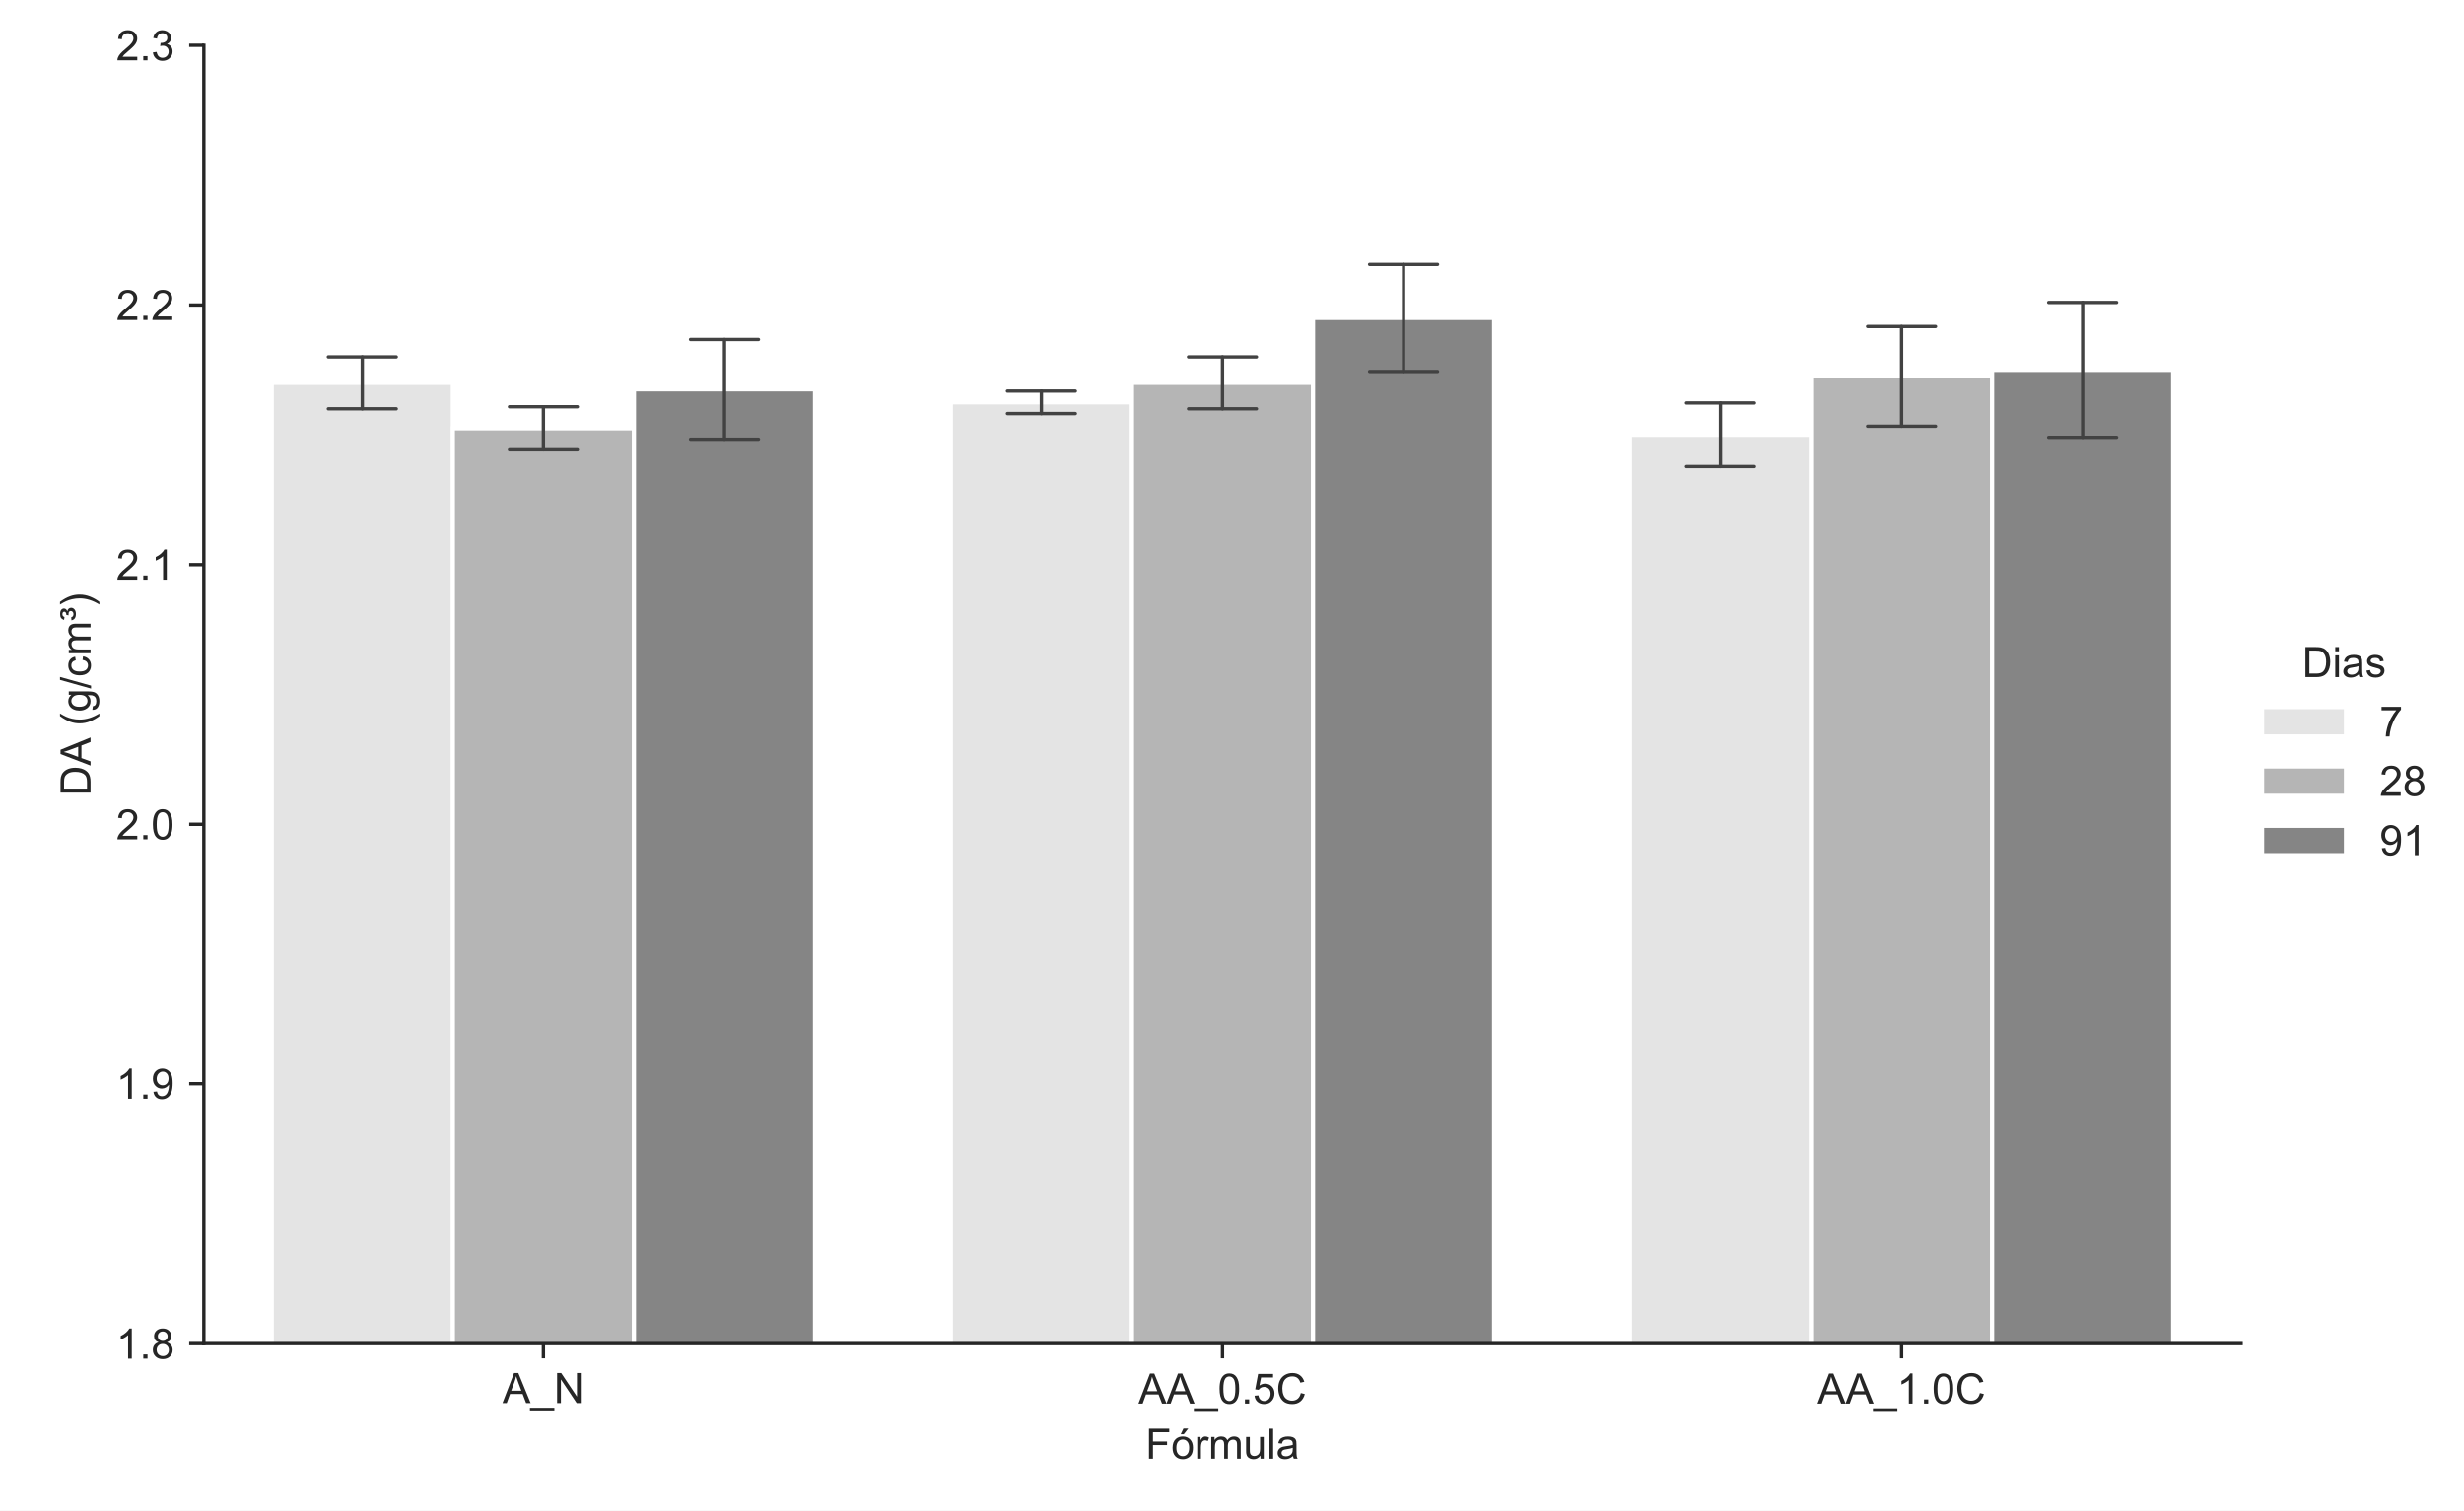
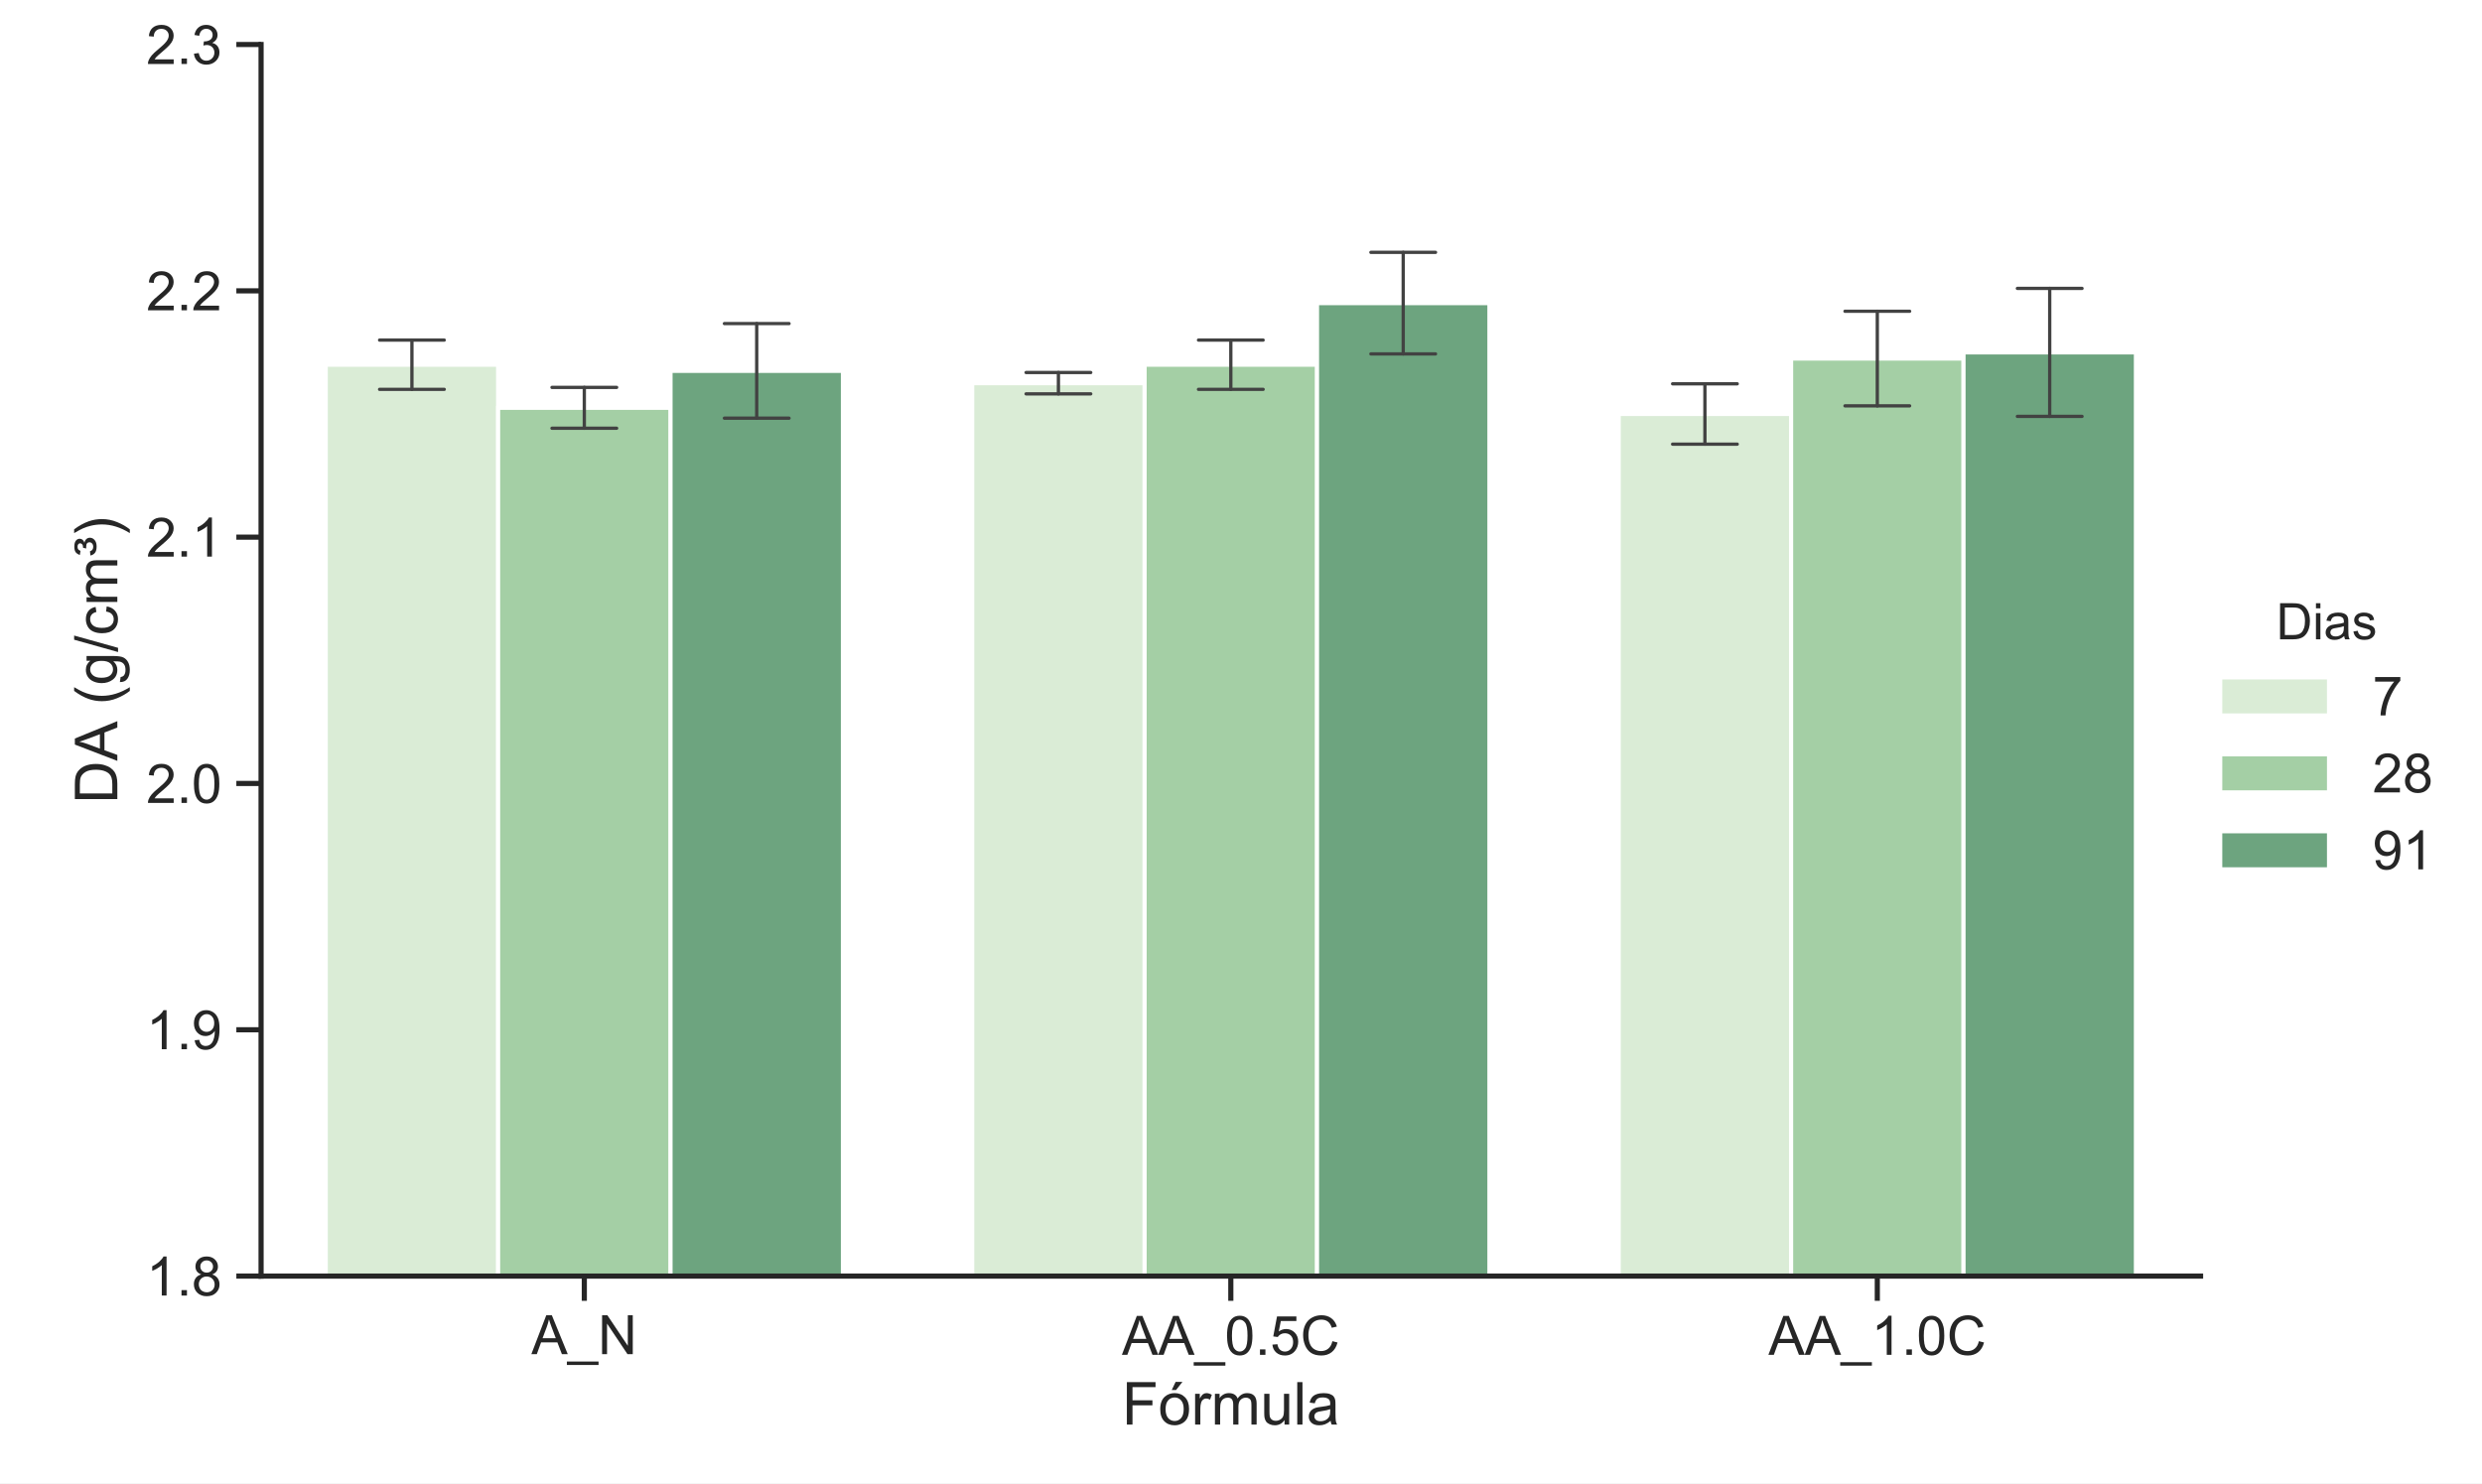
- <svg xmlns="http://www.w3.org/2000/svg" xmlns:xlink="http://www.w3.org/1999/xlink" height="360pt" version="1.1" viewBox="0 0 587.25 360" width="587.25pt">
+ <svg xmlns="http://www.w3.org/2000/svg" xmlns:xlink="http://www.w3.org/1999/xlink" height="360pt" version="1.1" viewBox="0 0 602.27 360" width="602.27pt">
  <defs>
    <style type="text/css">
*{stroke-linecap:butt;stroke-linejoin:round;}
  </style>
  </defs>
  <g id="figure_1">
    <g id="patch_1">
-       <path d="M 0 360  L 587.25 360  L 587.25 0  L 0 0  z " style="fill:#ffffff;" />
+       <path d="M 0 360  L 602.27 360  L 602.27 0  L 0 0  z " style="fill:#ffffff;" />
    </g>
    <g id="axes_1">
      <g id="patch_2">
-         <path d="M 48.584 320.2  L 534.128 320.2  L 534.128 10.8  L 48.584 10.8  z " style="fill:#ffffff;" />
+         <path d="M 63.35 309.7  L 533.977 309.7  L 533.977 10.8  L 63.35 10.8  z " style="fill:#ffffff;" />
      </g>
      <g id="matplotlib.axis_1">
        <g id="xtick_1">
          <g id="line2d_1">
            <defs>
-               <path d="M 0 0  L 0 3.5  " id="mae692a1d56" style="stroke:#262626;stroke-width:0.8;" />
-             </defs>
-             <g>
-               <use style="fill:#262626;stroke:#262626;stroke-width:0.8;" x="129.508" xlink:href="#mae692a1d56" y="320.2" />
+               <path d="M 0 0  L 0 6  " id="m34d96e800b" style="stroke:#262626;stroke-width:1.25;" />
+             </defs>
+             <g>
+               <use style="fill:#262626;stroke:#262626;stroke-width:1.25;" x="141.788" xlink:href="#m34d96e800b" y="309.7" />
            </g>
          </g>
          <g id="text_1">
            <defs>
              <path d="M -0.141 0  L 27.344 71.578  L 37.547 71.578  L 66.844 0  L 56.062 0  L 47.703 21.688  L 17.781 21.688  L 9.906 0  z M 20.516 29.391  L 44.781 29.391  L 37.312 49.219  Q 33.891 58.25 32.234 64.062  Q 30.859 57.172 28.375 50.391  z " id="ArialMT-65" />
              <path d="M -1.516 -19.875  L -1.516 -13.531  L 56.734 -13.531  L 56.734 -19.875  z " id="ArialMT-95" />
              <path d="M 7.625 0  L 7.625 71.578  L 17.328 71.578  L 54.938 15.375  L 54.938 71.578  L 64.016 71.578  L 64.016 0  L 54.297 0  L 16.703 56.25  L 16.703 0  z " id="ArialMT-78" />
            </defs>
-             <g style="fill:#262626;" transform="translate(119.7814 334.3578)scale(0.1 -0.1)">
+             <g style="fill:#262626;" transform="translate(128.9487 328.6483)scale(0.132 -0.132)">
              <use xlink:href="#ArialMT-65" />
              <use x="66.699" xlink:href="#ArialMT-95" />
              <use x="122.314" xlink:href="#ArialMT-78" />
            </g>
          </g>
        </g>
        <g id="xtick_2">
          <g id="line2d_2">
            <g>
-               <use style="fill:#262626;stroke:#262626;stroke-width:0.8;" x="291.356" xlink:href="#mae692a1d56" y="320.2" />
+               <use style="fill:#262626;stroke:#262626;stroke-width:1.25;" x="298.664" xlink:href="#m34d96e800b" y="309.7" />
            </g>
          </g>
          <g id="text_2">
            <defs>
              <path d="M 4.156 35.297  Q 4.156 48 6.766 55.734  Q 9.375 63.484 14.516 67.672  Q 19.672 71.875 27.484 71.875  Q 33.25 71.875 37.594 69.547  Q 41.938 67.234 44.766 62.859  Q 47.609 58.5 49.219 52.219  Q 50.828 45.953 50.828 35.297  Q 50.828 22.703 48.234 14.969  Q 45.656 7.234 40.5 3  Q 35.359 -1.219 27.484 -1.219  Q 17.141 -1.219 11.234 6.203  Q 4.156 15.141 4.156 35.297  z M 13.188 35.297  Q 13.188 17.672 17.312 11.828  Q 21.438 6 27.484 6  Q 33.547 6 37.672 11.859  Q 41.797 17.719 41.797 35.297  Q 41.797 52.984 37.672 58.781  Q 33.547 64.594 27.391 64.594  Q 21.344 64.594 17.719 59.469  Q 13.188 52.938 13.188 35.297  z " id="ArialMT-48" />
              <path d="M 9.078 0  L 9.078 10.016  L 19.094 10.016  L 19.094 0  z " id="ArialMT-46" />
              <path d="M 4.156 18.75  L 13.375 19.531  Q 14.406 12.797 18.141 9.391  Q 21.875 6 27.156 6  Q 33.5 6 37.891 10.781  Q 42.281 15.578 42.281 23.484  Q 42.281 31 38.062 35.344  Q 33.844 39.703 27 39.703  Q 22.75 39.703 19.328 37.766  Q 15.922 35.844 13.969 32.766  L 5.719 33.844  L 12.641 70.609  L 48.25 70.609  L 48.25 62.203  L 19.672 62.203  L 15.828 42.969  Q 22.266 47.469 29.344 47.469  Q 38.719 47.469 45.156 40.969  Q 51.609 34.469 51.609 24.266  Q 51.609 14.547 45.953 7.469  Q 39.062 -1.219 27.156 -1.219  Q 17.391 -1.219 11.203 4.25  Q 5.031 9.719 4.156 18.75  z " id="ArialMT-53" />
              <path d="M 58.797 25.094  L 68.266 22.703  Q 65.281 11.031 57.547 4.906  Q 49.812 -1.219 38.625 -1.219  Q 27.047 -1.219 19.797 3.484  Q 12.547 8.203 8.766 17.141  Q 4.984 26.078 4.984 36.328  Q 4.984 47.516 9.25 55.828  Q 13.531 64.156 21.406 68.469  Q 29.297 72.797 38.766 72.797  Q 49.516 72.797 56.828 67.328  Q 64.156 61.859 67.047 51.953  L 57.719 49.75  Q 55.219 57.562 50.484 61.125  Q 45.75 64.703 38.578 64.703  Q 30.328 64.703 24.781 60.734  Q 19.234 56.781 16.984 50.109  Q 14.75 43.453 14.75 36.375  Q 14.75 27.25 17.406 20.438  Q 20.062 13.625 25.672 10.25  Q 31.297 6.891 37.844 6.891  Q 45.797 6.891 51.312 11.469  Q 56.844 16.062 58.797 25.094  z " id="ArialMT-67" />
            </defs>
-             <g style="fill:#262626;" transform="translate(271.3441 334.4797)scale(0.1 -0.1)">
+             <g style="fill:#262626;" transform="translate(272.2481 328.8092)scale(0.132 -0.132)">
              <use xlink:href="#ArialMT-65" />
              <use x="66.699" xlink:href="#ArialMT-65" />
              <use x="133.398" xlink:href="#ArialMT-95" />
              <use x="189.014" xlink:href="#ArialMT-48" />
              <use x="244.629" xlink:href="#ArialMT-46" />
              <use x="272.412" xlink:href="#ArialMT-53" />
              <use x="328.027" xlink:href="#ArialMT-67" />
            </g>
          </g>
        </g>
        <g id="xtick_3">
          <g id="line2d_3">
            <g>
-               <use style="fill:#262626;stroke:#262626;stroke-width:0.8;" x="453.204" xlink:href="#mae692a1d56" y="320.2" />
+               <use style="fill:#262626;stroke:#262626;stroke-width:1.25;" x="455.539" xlink:href="#m34d96e800b" y="309.7" />
            </g>
          </g>
          <g id="text_3">
            <defs>
              <path d="M 37.25 0  L 28.469 0  L 28.469 56  Q 25.297 52.984 20.141 49.953  Q 14.984 46.922 10.891 45.406  L 10.891 53.906  Q 18.266 57.375 23.781 62.297  Q 29.297 67.234 31.594 71.875  L 37.25 71.875  z " id="ArialMT-49" />
            </defs>
-             <g style="fill:#262626;" transform="translate(433.1919 334.4797)scale(0.1 -0.1)">
+             <g style="fill:#262626;" transform="translate(429.1239 328.8092)scale(0.132 -0.132)">
              <use xlink:href="#ArialMT-65" />
              <use x="66.699" xlink:href="#ArialMT-65" />
              <use x="133.398" xlink:href="#ArialMT-95" />
              <use x="189.014" xlink:href="#ArialMT-49" />
              <use x="244.629" xlink:href="#ArialMT-46" />
              <use x="272.412" xlink:href="#ArialMT-48" />
              <use x="328.027" xlink:href="#ArialMT-67" />
            </g>
          </g>
        </g>
        <g id="text_4">
          <defs>
            <path d="M 8.203 0  L 8.203 71.578  L 56.5 71.578  L 56.5 63.141  L 17.672 63.141  L 17.672 40.969  L 51.266 40.969  L 51.266 32.516  L 17.672 32.516  L 17.672 0  z " id="ArialMT-70" />
            <path d="M 3.328 25.922  Q 3.328 40.328 11.328 47.266  Q 18.016 53.031 27.641 53.031  Q 38.328 53.031 45.109 46.016  Q 51.906 39.016 51.906 26.656  Q 51.906 16.656 48.906 10.906  Q 45.906 5.172 40.156 2  Q 34.422 -1.172 27.641 -1.172  Q 16.75 -1.172 10.031 5.812  Q 3.328 12.797 3.328 25.922  z M 12.359 25.922  Q 12.359 15.969 16.703 11.016  Q 21.047 6.062 27.641 6.062  Q 34.188 6.062 38.531 11.031  Q 42.875 16.016 42.875 26.219  Q 42.875 35.844 38.5 40.797  Q 34.125 45.75 27.641 45.75  Q 21.047 45.75 16.703 40.812  Q 12.359 35.891 12.359 25.922  z M 22.75 58.297  L 29.25 71.969  L 40.766 71.969  L 30.031 58.297  z " id="ArialMT-243" />
            <path d="M 6.5 0  L 6.5 51.859  L 14.406 51.859  L 14.406 44  Q 17.438 49.516 20 51.266  Q 22.562 53.031 25.641 53.031  Q 30.078 53.031 34.672 50.203  L 31.641 42.047  Q 28.422 43.953 25.203 43.953  Q 22.312 43.953 20.016 42.219  Q 17.719 40.484 16.75 37.406  Q 15.281 32.719 15.281 27.156  L 15.281 0  z " id="ArialMT-114" />
            <path d="M 6.594 0  L 6.594 51.859  L 14.453 51.859  L 14.453 44.578  Q 16.891 48.391 20.938 50.703  Q 25 53.031 30.172 53.031  Q 35.938 53.031 39.625 50.641  Q 43.312 48.25 44.828 43.953  Q 50.984 53.031 60.844 53.031  Q 68.562 53.031 72.703 48.75  Q 76.859 44.484 76.859 35.594  L 76.859 0  L 68.109 0  L 68.109 32.672  Q 68.109 37.938 67.25 40.25  Q 66.406 42.578 64.156 43.984  Q 61.922 45.406 58.891 45.406  Q 53.422 45.406 49.797 41.766  Q 46.188 38.141 46.188 30.125  L 46.188 0  L 37.406 0  L 37.406 33.688  Q 37.406 39.547 35.25 42.469  Q 33.109 45.406 28.219 45.406  Q 24.516 45.406 21.359 43.453  Q 18.219 41.5 16.797 37.734  Q 15.375 33.984 15.375 26.906  L 15.375 0  z " id="ArialMT-109" />
            <path d="M 40.578 0  L 40.578 7.625  Q 34.516 -1.172 24.125 -1.172  Q 19.531 -1.172 15.547 0.578  Q 11.578 2.344 9.641 5  Q 7.719 7.672 6.938 11.531  Q 6.391 14.109 6.391 19.734  L 6.391 51.859  L 15.188 51.859  L 15.188 23.094  Q 15.188 16.219 15.719 13.812  Q 16.547 10.359 19.234 8.375  Q 21.922 6.391 25.875 6.391  Q 29.828 6.391 33.297 8.422  Q 36.766 10.453 38.203 13.938  Q 39.656 17.438 39.656 24.078  L 39.656 51.859  L 48.438 51.859  L 48.438 0  z " id="ArialMT-117" />
            <path d="M 6.391 0  L 6.391 71.578  L 15.188 71.578  L 15.188 0  z " id="ArialMT-108" />
            <path d="M 40.438 6.391  Q 35.547 2.25 31.031 0.531  Q 26.516 -1.172 21.344 -1.172  Q 12.797 -1.172 8.203 3  Q 3.609 7.172 3.609 13.672  Q 3.609 17.484 5.344 20.625  Q 7.078 23.781 9.891 25.688  Q 12.703 27.594 16.219 28.562  Q 18.797 29.25 24.031 29.891  Q 34.672 31.156 39.703 32.906  Q 39.75 34.719 39.75 35.203  Q 39.75 40.578 37.25 42.781  Q 33.891 45.75 27.25 45.75  Q 21.047 45.75 18.094 43.578  Q 15.141 41.406 13.719 35.891  L 5.125 37.062  Q 6.297 42.578 8.984 45.969  Q 11.672 49.359 16.75 51.188  Q 21.828 53.031 28.516 53.031  Q 35.156 53.031 39.297 51.469  Q 43.453 49.906 45.406 47.531  Q 47.359 45.172 48.141 41.547  Q 48.578 39.312 48.578 33.453  L 48.578 21.734  Q 48.578 9.469 49.141 6.219  Q 49.703 2.984 51.375 0  L 42.188 0  Q 40.828 2.734 40.438 6.391  z M 39.703 26.031  Q 34.906 24.078 25.344 22.703  Q 19.922 21.922 17.672 20.938  Q 15.438 19.969 14.203 18.094  Q 12.984 16.219 12.984 13.922  Q 12.984 10.406 15.641 8.062  Q 18.312 5.719 23.438 5.719  Q 28.516 5.719 32.469 7.938  Q 36.422 10.156 38.281 14.016  Q 39.703 17 39.703 22.797  z " id="ArialMT-97" />
          </defs>
-           <g style="fill:#262626;" transform="translate(273.0198 347.625)scale(0.1 -0.1)">
+           <g style="fill:#262626;" transform="translate(272.2598 345.7399)scale(0.144 -0.144)">
            <use xlink:href="#ArialMT-70" />
            <use x="61.084" xlink:href="#ArialMT-243" />
            <use x="116.699" xlink:href="#ArialMT-114" />
            <use x="150" xlink:href="#ArialMT-109" />
            <use x="233.301" xlink:href="#ArialMT-117" />
            <use x="288.916" xlink:href="#ArialMT-108" />
            <use x="311.133" xlink:href="#ArialMT-97" />
          </g>
        </g>
      </g>
      <g id="matplotlib.axis_2">
        <g id="ytick_1">
          <g id="line2d_4">
            <defs>
-               <path d="M 0 0  L -3.5 0  " id="m5876ada132" style="stroke:#262626;stroke-width:0.8;" />
-             </defs>
-             <g>
-               <use style="fill:#262626;stroke:#262626;stroke-width:0.8;" x="48.584" xlink:href="#m5876ada132" y="320.2" />
+               <path d="M 0 0  L -6 0  " id="m9fd747d310" style="stroke:#262626;stroke-width:1.25;" />
+             </defs>
+             <g>
+               <use style="fill:#262626;stroke:#262626;stroke-width:1.25;" x="63.35" xlink:href="#m9fd747d310" y="309.7" />
            </g>
          </g>
          <g id="text_5">
            <defs>
              <path d="M 17.672 38.812  Q 12.203 40.828 9.562 44.531  Q 6.938 48.25 6.938 53.422  Q 6.938 61.234 12.547 66.547  Q 18.172 71.875 27.484 71.875  Q 36.859 71.875 42.578 66.422  Q 48.297 60.984 48.297 53.172  Q 48.297 48.188 45.672 44.5  Q 43.062 40.828 37.75 38.812  Q 44.344 36.672 47.781 31.875  Q 51.219 27.094 51.219 20.453  Q 51.219 11.281 44.719 5.031  Q 38.234 -1.219 27.641 -1.219  Q 17.047 -1.219 10.547 5.047  Q 4.047 11.328 4.047 20.703  Q 4.047 27.688 7.594 32.391  Q 11.141 37.109 17.672 38.812  z M 15.922 53.719  Q 15.922 48.641 19.188 45.406  Q 22.469 42.188 27.688 42.188  Q 32.766 42.188 36.016 45.375  Q 39.266 48.578 39.266 53.219  Q 39.266 58.062 35.906 61.359  Q 32.562 64.656 27.594 64.656  Q 22.562 64.656 19.234 61.422  Q 15.922 58.203 15.922 53.719  z M 13.094 20.656  Q 13.094 16.891 14.875 13.375  Q 16.656 9.859 20.172 7.922  Q 23.688 6 27.734 6  Q 34.031 6 38.125 10.047  Q 42.234 14.109 42.234 20.359  Q 42.234 26.703 38.016 30.859  Q 33.797 35.016 27.438 35.016  Q 21.234 35.016 17.156 30.906  Q 13.094 26.812 13.094 20.656  z " id="ArialMT-56" />
            </defs>
-             <g style="fill:#262626;" transform="translate(27.68406 323.7789)scale(0.1 -0.1)">
+             <g style="fill:#262626;" transform="translate(35.50188 314.4242)scale(0.132 -0.132)">
              <use xlink:href="#ArialMT-49" />
              <use x="55.615" xlink:href="#ArialMT-46" />
              <use x="83.398" xlink:href="#ArialMT-56" />
            </g>
          </g>
        </g>
        <g id="ytick_2">
          <g id="line2d_5">
            <g>
-               <use style="fill:#262626;stroke:#262626;stroke-width:0.8;" x="48.584" xlink:href="#m5876ada132" y="258.32" />
+               <use style="fill:#262626;stroke:#262626;stroke-width:1.25;" x="63.35" xlink:href="#m9fd747d310" y="249.92" />
            </g>
          </g>
          <g id="text_6">
            <defs>
              <path d="M 5.469 16.547  L 13.922 17.328  Q 14.984 11.375 18.016 8.688  Q 21.047 6 25.781 6  Q 29.828 6 32.875 7.859  Q 35.938 9.719 37.891 12.812  Q 39.844 15.922 41.156 21.188  Q 42.484 26.469 42.484 31.938  Q 42.484 32.516 42.438 33.688  Q 39.797 29.5 35.234 26.875  Q 30.672 24.266 25.344 24.266  Q 16.453 24.266 10.297 30.703  Q 4.156 37.156 4.156 47.703  Q 4.156 58.594 10.578 65.234  Q 17 71.875 26.656 71.875  Q 33.641 71.875 39.422 68.109  Q 45.219 64.359 48.219 57.391  Q 51.219 50.438 51.219 37.25  Q 51.219 23.531 48.234 15.406  Q 45.266 7.281 39.375 3.031  Q 33.5 -1.219 25.594 -1.219  Q 17.188 -1.219 11.859 3.438  Q 6.547 8.109 5.469 16.547  z M 41.453 48.141  Q 41.453 55.719 37.422 60.156  Q 33.406 64.594 27.734 64.594  Q 21.875 64.594 17.531 59.812  Q 13.188 55.031 13.188 47.406  Q 13.188 40.578 17.312 36.297  Q 21.438 32.031 27.484 32.031  Q 33.594 32.031 37.516 36.297  Q 41.453 40.578 41.453 48.141  z " id="ArialMT-57" />
            </defs>
-             <g style="fill:#262626;" transform="translate(27.68406 261.8989)scale(0.1 -0.1)">
+             <g style="fill:#262626;" transform="translate(35.50188 254.6442)scale(0.132 -0.132)">
              <use xlink:href="#ArialMT-49" />
              <use x="55.615" xlink:href="#ArialMT-46" />
              <use x="83.398" xlink:href="#ArialMT-57" />
            </g>
          </g>
        </g>
        <g id="ytick_3">
          <g id="line2d_6">
            <g>
-               <use style="fill:#262626;stroke:#262626;stroke-width:0.8;" x="48.584" xlink:href="#m5876ada132" y="196.44" />
+               <use style="fill:#262626;stroke:#262626;stroke-width:1.25;" x="63.35" xlink:href="#m9fd747d310" y="190.14" />
            </g>
          </g>
          <g id="text_7">
            <defs>
              <path d="M 50.344 8.453  L 50.344 0  L 3.031 0  Q 2.938 3.172 4.047 6.109  Q 5.859 10.938 9.828 15.625  Q 13.812 20.312 21.344 26.469  Q 33.016 36.031 37.109 41.625  Q 41.219 47.219 41.219 52.203  Q 41.219 57.422 37.469 61  Q 33.734 64.594 27.734 64.594  Q 21.391 64.594 17.578 60.781  Q 13.766 56.984 13.719 50.25  L 4.688 51.172  Q 5.609 61.281 11.656 66.578  Q 17.719 71.875 27.938 71.875  Q 38.234 71.875 44.234 66.156  Q 50.25 60.453 50.25 52  Q 50.25 47.703 48.484 43.547  Q 46.734 39.406 42.656 34.812  Q 38.578 30.219 29.109 22.219  Q 21.188 15.578 18.938 13.203  Q 16.703 10.844 15.234 8.453  z " id="ArialMT-50" />
            </defs>
-             <g style="fill:#262626;" transform="translate(27.68406 200.0189)scale(0.1 -0.1)">
+             <g style="fill:#262626;" transform="translate(35.50188 194.8642)scale(0.132 -0.132)">
              <use xlink:href="#ArialMT-50" />
              <use x="55.615" xlink:href="#ArialMT-46" />
              <use x="83.398" xlink:href="#ArialMT-48" />
            </g>
          </g>
        </g>
        <g id="ytick_4">
          <g id="line2d_7">
            <g>
-               <use style="fill:#262626;stroke:#262626;stroke-width:0.8;" x="48.584" xlink:href="#m5876ada132" y="134.56" />
+               <use style="fill:#262626;stroke:#262626;stroke-width:1.25;" x="63.35" xlink:href="#m9fd747d310" y="130.36" />
            </g>
          </g>
          <g id="text_8">
-             <g style="fill:#262626;" transform="translate(27.68406 138.1389)scale(0.1 -0.1)">
+             <g style="fill:#262626;" transform="translate(35.50188 135.0842)scale(0.132 -0.132)">
              <use xlink:href="#ArialMT-50" />
              <use x="55.615" xlink:href="#ArialMT-46" />
              <use x="83.398" xlink:href="#ArialMT-49" />
            </g>
          </g>
        </g>
        <g id="ytick_5">
          <g id="line2d_8">
            <g>
-               <use style="fill:#262626;stroke:#262626;stroke-width:0.8;" x="48.584" xlink:href="#m5876ada132" y="72.68" />
+               <use style="fill:#262626;stroke:#262626;stroke-width:1.25;" x="63.35" xlink:href="#m9fd747d310" y="70.58" />
            </g>
          </g>
          <g id="text_9">
-             <g style="fill:#262626;" transform="translate(27.68406 76.25891)scale(0.1 -0.1)">
+             <g style="fill:#262626;" transform="translate(35.50188 75.30416)scale(0.132 -0.132)">
              <use xlink:href="#ArialMT-50" />
              <use x="55.615" xlink:href="#ArialMT-46" />
              <use x="83.398" xlink:href="#ArialMT-50" />
            </g>
          </g>
        </g>
        <g id="ytick_6">
          <g id="line2d_9">
            <g>
-               <use style="fill:#262626;stroke:#262626;stroke-width:0.8;" x="48.584" xlink:href="#m5876ada132" y="10.8" />
+               <use style="fill:#262626;stroke:#262626;stroke-width:1.25;" x="63.35" xlink:href="#m9fd747d310" y="10.8" />
            </g>
          </g>
          <g id="text_10">
            <defs>
              <path d="M 4.203 18.891  L 12.984 20.062  Q 14.5 12.594 18.141 9.297  Q 21.781 6 27 6  Q 33.203 6 37.469 10.297  Q 41.75 14.594 41.75 20.953  Q 41.75 27 37.797 30.922  Q 33.844 34.859 27.734 34.859  Q 25.25 34.859 21.531 33.891  L 22.516 41.609  Q 23.391 41.5 23.922 41.5  Q 29.547 41.5 34.031 44.422  Q 38.531 47.359 38.531 53.469  Q 38.531 58.297 35.25 61.469  Q 31.984 64.656 26.812 64.656  Q 21.688 64.656 18.266 61.422  Q 14.844 58.203 13.875 51.766  L 5.078 53.328  Q 6.688 62.156 12.391 67.016  Q 18.109 71.875 26.609 71.875  Q 32.469 71.875 37.391 69.359  Q 42.328 66.844 44.938 62.5  Q 47.562 58.156 47.562 53.266  Q 47.562 48.641 45.062 44.828  Q 42.578 41.016 37.703 38.766  Q 44.047 37.312 47.562 32.688  Q 51.078 28.078 51.078 21.141  Q 51.078 11.766 44.234 5.25  Q 37.406 -1.266 26.953 -1.266  Q 17.531 -1.266 11.297 4.344  Q 5.078 9.969 4.203 18.891  z " id="ArialMT-51" />
            </defs>
-             <g style="fill:#262626;" transform="translate(27.68406 14.37891)scale(0.1 -0.1)">
+             <g style="fill:#262626;" transform="translate(35.50188 15.52416)scale(0.132 -0.132)">
              <use xlink:href="#ArialMT-50" />
              <use x="55.615" xlink:href="#ArialMT-46" />
              <use x="83.398" xlink:href="#ArialMT-51" />
            </g>
          </g>
        </g>
        <g id="text_11">
          <defs>
            <path d="M 7.719 0  L 7.719 71.578  L 32.375 71.578  Q 40.719 71.578 45.125 70.562  Q 51.266 69.141 55.609 65.438  Q 61.281 60.641 64.078 53.188  Q 66.891 45.75 66.891 36.188  Q 66.891 28.031 64.984 21.734  Q 63.094 15.438 60.109 11.297  Q 57.125 7.172 53.578 4.797  Q 50.047 2.438 45.047 1.219  Q 40.047 0 33.547 0  z M 17.188 8.453  L 32.469 8.453  Q 39.547 8.453 43.578 9.766  Q 47.609 11.078 50 13.484  Q 53.375 16.844 55.25 22.531  Q 57.125 28.219 57.125 36.328  Q 57.125 47.562 53.438 53.594  Q 49.75 59.625 44.484 61.672  Q 40.672 63.141 32.234 63.141  L 17.188 63.141  z " id="ArialMT-68" />
            <path id="ArialMT-32" />
            <path d="M 23.391 -21.047  Q 16.109 -11.859 11.078 0.438  Q 6.062 12.75 6.062 25.922  Q 6.062 37.547 9.812 48.188  Q 14.203 60.547 23.391 72.797  L 29.688 72.797  Q 23.781 62.641 21.875 58.297  Q 18.891 51.562 17.188 44.234  Q 15.094 35.109 15.094 25.875  Q 15.094 2.391 29.688 -21.047  z " id="ArialMT-40" />
            <path d="M 4.984 -4.297  L 13.531 -5.562  Q 14.062 -9.516 16.5 -11.328  Q 19.781 -13.766 25.438 -13.766  Q 31.547 -13.766 34.859 -11.328  Q 38.188 -8.891 39.359 -4.5  Q 40.047 -1.812 39.984 6.781  Q 34.234 0 25.641 0  Q 14.938 0 9.078 7.719  Q 3.219 15.438 3.219 26.219  Q 3.219 33.641 5.906 39.906  Q 8.594 46.188 13.688 49.609  Q 18.797 53.031 25.688 53.031  Q 34.859 53.031 40.828 45.609  L 40.828 51.859  L 48.922 51.859  L 48.922 7.031  Q 48.922 -5.078 46.453 -10.125  Q 44 -15.188 38.641 -18.109  Q 33.297 -21.047 25.484 -21.047  Q 16.219 -21.047 10.5 -16.875  Q 4.781 -12.703 4.984 -4.297  z M 12.25 26.859  Q 12.25 16.656 16.297 11.969  Q 20.359 7.281 26.469 7.281  Q 32.516 7.281 36.609 11.938  Q 40.719 16.609 40.719 26.562  Q 40.719 36.078 36.5 40.906  Q 32.281 45.75 26.312 45.75  Q 20.453 45.75 16.344 40.984  Q 12.25 36.234 12.25 26.859  z " id="ArialMT-103" />
            <path d="M 0 -1.219  L 20.75 72.797  L 27.781 72.797  L 7.078 -1.219  z " id="ArialMT-47" />
            <path d="M 40.438 19  L 49.078 17.875  Q 47.656 8.938 41.812 3.875  Q 35.984 -1.172 27.484 -1.172  Q 16.844 -1.172 10.375 5.781  Q 3.906 12.75 3.906 25.734  Q 3.906 34.125 6.688 40.422  Q 9.469 46.734 15.156 49.875  Q 20.844 53.031 27.547 53.031  Q 35.984 53.031 41.359 48.75  Q 46.734 44.484 48.25 36.625  L 39.703 35.297  Q 38.484 40.531 35.375 43.156  Q 32.281 45.797 27.875 45.797  Q 21.234 45.797 17.078 41.031  Q 12.938 36.281 12.938 25.984  Q 12.938 15.531 16.938 10.797  Q 20.953 6.062 27.391 6.062  Q 32.562 6.062 36.031 9.234  Q 39.5 12.406 40.438 19  z " id="ArialMT-99" />
            <path d="M 1.609 45.359  L 8.734 46.094  Q 9.719 43.172 11.281 42.094  Q 13.375 40.625 16.266 40.625  Q 19.734 40.625 21.828 42.531  Q 23.922 44.438 23.922 47.125  Q 23.922 49.562 22.156 51.016  Q 20.406 52.484 16.156 52.484  Q 15.578 52.484 14.547 52.391  Q 13.875 52.344 13.484 52.344  L 14.547 57.719  Q 18.5 57.672 20.328 59.125  Q 22.172 60.594 22.172 62.703  Q 22.172 64.5 20.703 65.766  Q 19.234 67.047 16.359 67.047  Q 13.625 67.047 12.078 65.969  Q 10.547 64.891 9.422 62.062  L 2.438 63.188  Q 4.438 68.359 7.484 70.406  Q 10.547 72.469 16.406 72.469  Q 23.438 72.469 26.625 69.844  Q 29.828 67.234 29.828 63.328  Q 29.828 60.641 28.094 58.547  Q 26.375 56.453 23.094 55.516  Q 27.438 54.438 29.484 51.969  Q 31.547 49.516 31.547 46.188  Q 31.547 41.656 27.688 38.281  Q 23.828 34.906 16.703 34.906  Q 9.859 34.906 6.25 37.609  Q 2.641 40.328 1.609 45.359  z " id="ArialMT-179" />
            <path d="M 12.359 -21.047  L 6.062 -21.047  Q 20.656 2.391 20.656 25.875  Q 20.656 35.062 18.562 44.094  Q 16.891 51.422 13.922 58.156  Q 12.016 62.547 6.062 72.797  L 12.359 72.797  Q 21.531 60.547 25.922 48.188  Q 29.688 37.547 29.688 25.922  Q 29.688 12.75 24.625 0.438  Q 19.578 -11.859 12.359 -21.047  z " id="ArialMT-41" />
          </defs>
-           <g style="fill:#262626;" transform="translate(21.57937 189.6602)rotate(-90)scale(0.1 -0.1)">
+           <g style="fill:#262626;" transform="translate(28.47113 195.0406)rotate(-90)scale(0.144 -0.144)">
            <use xlink:href="#ArialMT-68" />
            <use x="72.217" xlink:href="#ArialMT-65" />
            <use x="138.838" xlink:href="#ArialMT-32" />
            <use x="166.621" xlink:href="#ArialMT-40" />
            <use x="199.922" xlink:href="#ArialMT-103" />
            <use x="255.537" xlink:href="#ArialMT-47" />
            <use x="283.32" xlink:href="#ArialMT-99" />
            <use x="333.32" xlink:href="#ArialMT-109" />
            <use x="416.621" xlink:href="#ArialMT-179" />
            <use x="449.922" xlink:href="#ArialMT-41" />
          </g>
        </g>
      </g>
      <g id="patch_3">
-         <path clip-path="url(#p7d65fd08be)" d="M 64.769 1434.04  L 107.928 1434.04  L 107.928 91.244  L 64.769 91.244  z " style="fill:#d9d9d9;opacity:0.7;stroke:#ffffff;stroke-linejoin:miter;" />
+         <path clip-path="url(#p1d72d37fa5)" d="M 79.037 1385.74  L 120.871 1385.74  L 120.871 88.514  L 79.037 88.514  z " style="fill:#cae4c5;opacity:0.7;stroke:#ffffff;stroke-linejoin:miter;" />
      </g>
      <g id="patch_4">
-         <path clip-path="url(#p7d65fd08be)" d="M 226.617 1434.04  L 269.776 1434.04  L 269.776 95.885  L 226.617 95.885  z " style="fill:#d9d9d9;opacity:0.7;stroke:#ffffff;stroke-linejoin:miter;" />
+         <path clip-path="url(#p1d72d37fa5)" d="M 235.913 1385.74  L 277.747 1385.74  L 277.747 92.998  L 235.913 92.998  z " style="fill:#cae4c5;opacity:0.7;stroke:#ffffff;stroke-linejoin:miter;" />
      </g>
      <g id="patch_5">
-         <path clip-path="url(#p7d65fd08be)" d="M 388.464 1434.04  L 431.624 1434.04  L 431.624 103.62  L 388.464 103.62  z " style="fill:#d9d9d9;opacity:0.7;stroke:#ffffff;stroke-linejoin:miter;" />
+         <path clip-path="url(#p1d72d37fa5)" d="M 392.789 1385.74  L 434.623 1385.74  L 434.623 100.47  L 392.789 100.47  z " style="fill:#cae4c5;opacity:0.7;stroke:#ffffff;stroke-linejoin:miter;" />
      </g>
      <g id="patch_6">
-         <path clip-path="url(#p7d65fd08be)" d="M 107.928 1434.04  L 151.088 1434.04  L 151.088 102.073  L 107.928 102.073  z " style="fill:#959595;opacity:0.7;stroke:#ffffff;stroke-linejoin:miter;" />
+         <path clip-path="url(#p1d72d37fa5)" d="M 120.871 1385.74  L 162.705 1385.74  L 162.705 98.975  L 120.871 98.975  z " style="fill:#7dba7f;opacity:0.7;stroke:#ffffff;stroke-linejoin:miter;" />
      </g>
      <g id="patch_7">
-         <path clip-path="url(#p7d65fd08be)" d="M 269.776 1434.04  L 312.935 1434.04  L 312.935 91.244  L 269.776 91.244  z " style="fill:#959595;opacity:0.7;stroke:#ffffff;stroke-linejoin:miter;" />
+         <path clip-path="url(#p1d72d37fa5)" d="M 277.747 1385.74  L 319.58 1385.74  L 319.58 88.514  L 277.747 88.514  z " style="fill:#7dba7f;opacity:0.7;stroke:#ffffff;stroke-linejoin:miter;" />
      </g>
      <g id="patch_8">
-         <path clip-path="url(#p7d65fd08be)" d="M 431.624 1434.04  L 474.783 1434.04  L 474.783 89.697  L 431.624 89.697  z " style="fill:#959595;opacity:0.7;stroke:#ffffff;stroke-linejoin:miter;" />
+         <path clip-path="url(#p1d72d37fa5)" d="M 434.623 1385.74  L 476.456 1385.74  L 476.456 87.019  L 434.623 87.019  z " style="fill:#7dba7f;opacity:0.7;stroke:#ffffff;stroke-linejoin:miter;" />
      </g>
      <g id="patch_9">
-         <path clip-path="url(#p7d65fd08be)" d="M 151.088 1434.04  L 194.247 1434.04  L 194.247 92.791  L 151.088 92.791  z " style="fill:#515151;opacity:0.7;stroke:#ffffff;stroke-linejoin:miter;" />
+         <path clip-path="url(#p1d72d37fa5)" d="M 162.705 1385.74  L 204.538 1385.74  L 204.538 90.008  L 162.705 90.008  z " style="fill:#2f7d49;opacity:0.7;stroke:#ffffff;stroke-linejoin:miter;" />
      </g>
      <g id="patch_10">
-         <path clip-path="url(#p7d65fd08be)" d="M 312.935 1434.04  L 356.095 1434.04  L 356.095 75.774  L 312.935 75.774  z " style="fill:#515151;opacity:0.7;stroke:#ffffff;stroke-linejoin:miter;" />
+         <path clip-path="url(#p1d72d37fa5)" d="M 319.58 1385.74  L 361.414 1385.74  L 361.414 73.569  L 319.58 73.569  z " style="fill:#2f7d49;opacity:0.7;stroke:#ffffff;stroke-linejoin:miter;" />
      </g>
      <g id="patch_11">
-         <path clip-path="url(#p7d65fd08be)" d="M 474.783 1434.04  L 517.943 1434.04  L 517.943 88.15  L 474.783 88.15  z " style="fill:#515151;opacity:0.7;stroke:#ffffff;stroke-linejoin:miter;" />
+         <path clip-path="url(#p1d72d37fa5)" d="M 476.456 1385.74  L 518.29 1385.74  L 518.29 85.525  L 476.456 85.525  z " style="fill:#2f7d49;opacity:0.7;stroke:#ffffff;stroke-linejoin:miter;" />
      </g>
      <g id="line2d_10">
-         <path clip-path="url(#p7d65fd08be)" d="M 86.349 97.432  L 86.349 85.056  " style="fill:none;stroke:#424242;stroke-linecap:round;stroke-width:0.8;" />
+         <path clip-path="url(#p1d72d37fa5)" d="M 99.954 94.492  L 99.954 82.536  " style="fill:none;stroke:#424242;stroke-linecap:round;stroke-width:0.8;" />
      </g>
      <g id="line2d_11">
-         <path clip-path="url(#p7d65fd08be)" d="M 78.256 97.432  L 94.441 97.432  " style="fill:none;stroke:#424242;stroke-linecap:round;stroke-width:0.8;" />
+         <path clip-path="url(#p1d72d37fa5)" d="M 92.11 94.492  L 107.798 94.492  " style="fill:none;stroke:#424242;stroke-linecap:round;stroke-width:0.8;" />
      </g>
      <g id="line2d_12">
-         <path clip-path="url(#p7d65fd08be)" d="M 78.256 85.056  L 94.441 85.056  " style="fill:none;stroke:#424242;stroke-linecap:round;stroke-width:0.8;" />
+         <path clip-path="url(#p1d72d37fa5)" d="M 92.11 82.536  L 107.798 82.536  " style="fill:none;stroke:#424242;stroke-linecap:round;stroke-width:0.8;" />
      </g>
      <g id="line2d_13">
-         <path clip-path="url(#p7d65fd08be)" d="M 248.196 98.564  L 248.196 93.206  " style="fill:none;stroke:#424242;stroke-linecap:round;stroke-width:0.8;" />
+         <path clip-path="url(#p1d72d37fa5)" d="M 256.83 95.586  L 256.83 90.409  " style="fill:none;stroke:#424242;stroke-linecap:round;stroke-width:0.8;" />
      </g>
      <g id="line2d_14">
-         <path clip-path="url(#p7d65fd08be)" d="M 240.104 98.564  L 256.289 98.564  " style="fill:none;stroke:#424242;stroke-linecap:round;stroke-width:0.8;" />
+         <path clip-path="url(#p1d72d37fa5)" d="M 248.986 95.586  L 264.674 95.586  " style="fill:none;stroke:#424242;stroke-linecap:round;stroke-width:0.8;" />
      </g>
      <g id="line2d_15">
-         <path clip-path="url(#p7d65fd08be)" d="M 240.104 93.206  L 256.289 93.206  " style="fill:none;stroke:#424242;stroke-linecap:round;stroke-width:0.8;" />
+         <path clip-path="url(#p1d72d37fa5)" d="M 248.986 90.409  L 264.674 90.409  " style="fill:none;stroke:#424242;stroke-linecap:round;stroke-width:0.8;" />
      </g>
      <g id="line2d_16">
-         <path clip-path="url(#p7d65fd08be)" d="M 410.044 111.199  L 410.044 96.041  " style="fill:none;stroke:#424242;stroke-linecap:round;stroke-width:0.8;" />
+         <path clip-path="url(#p1d72d37fa5)" d="M 413.706 107.792  L 413.706 93.148  " style="fill:none;stroke:#424242;stroke-linecap:round;stroke-width:0.8;" />
      </g>
      <g id="line2d_17">
-         <path clip-path="url(#p7d65fd08be)" d="M 401.952 111.199  L 418.137 111.199  " style="fill:none;stroke:#424242;stroke-linecap:round;stroke-width:0.8;" />
+         <path clip-path="url(#p1d72d37fa5)" d="M 405.862 107.792  L 421.55 107.792  " style="fill:none;stroke:#424242;stroke-linecap:round;stroke-width:0.8;" />
      </g>
      <g id="line2d_18">
-         <path clip-path="url(#p7d65fd08be)" d="M 401.952 96.041  L 418.137 96.041  " style="fill:none;stroke:#424242;stroke-linecap:round;stroke-width:0.8;" />
+         <path clip-path="url(#p1d72d37fa5)" d="M 405.862 93.148  L 421.55 93.148  " style="fill:none;stroke:#424242;stroke-linecap:round;stroke-width:0.8;" />
      </g>
      <g id="line2d_19">
-         <path clip-path="url(#p7d65fd08be)" d="M 129.508 107.204  L 129.508 96.942  " style="fill:none;stroke:#424242;stroke-linecap:round;stroke-width:0.8;" />
+         <path clip-path="url(#p1d72d37fa5)" d="M 141.788 103.932  L 141.788 94.019  " style="fill:none;stroke:#424242;stroke-linecap:round;stroke-width:0.8;" />
      </g>
      <g id="line2d_20">
-         <path clip-path="url(#p7d65fd08be)" d="M 121.416 107.204  L 137.6 107.204  " style="fill:none;stroke:#424242;stroke-linecap:round;stroke-width:0.8;" />
+         <path clip-path="url(#p1d72d37fa5)" d="M 133.944 103.932  L 149.632 103.932  " style="fill:none;stroke:#424242;stroke-linecap:round;stroke-width:0.8;" />
      </g>
      <g id="line2d_21">
-         <path clip-path="url(#p7d65fd08be)" d="M 121.416 96.942  L 137.6 96.942  " style="fill:none;stroke:#424242;stroke-linecap:round;stroke-width:0.8;" />
+         <path clip-path="url(#p1d72d37fa5)" d="M 133.944 94.019  L 149.632 94.019  " style="fill:none;stroke:#424242;stroke-linecap:round;stroke-width:0.8;" />
      </g>
      <g id="line2d_22">
-         <path clip-path="url(#p7d65fd08be)" d="M 291.356 97.432  L 291.356 85.056  " style="fill:none;stroke:#424242;stroke-linecap:round;stroke-width:0.8;" />
+         <path clip-path="url(#p1d72d37fa5)" d="M 298.664 94.492  L 298.664 82.536  " style="fill:none;stroke:#424242;stroke-linecap:round;stroke-width:0.8;" />
      </g>
      <g id="line2d_23">
-         <path clip-path="url(#p7d65fd08be)" d="M 283.263 97.432  L 299.448 97.432  " style="fill:none;stroke:#424242;stroke-linecap:round;stroke-width:0.8;" />
+         <path clip-path="url(#p1d72d37fa5)" d="M 290.82 94.492  L 306.507 94.492  " style="fill:none;stroke:#424242;stroke-linecap:round;stroke-width:0.8;" />
      </g>
      <g id="line2d_24">
-         <path clip-path="url(#p7d65fd08be)" d="M 283.263 85.056  L 299.448 85.056  " style="fill:none;stroke:#424242;stroke-linecap:round;stroke-width:0.8;" />
+         <path clip-path="url(#p1d72d37fa5)" d="M 290.82 82.536  L 306.507 82.536  " style="fill:none;stroke:#424242;stroke-linecap:round;stroke-width:0.8;" />
      </g>
      <g id="line2d_25">
-         <path clip-path="url(#p7d65fd08be)" d="M 453.204 101.58  L 453.204 77.814  " style="fill:none;stroke:#424242;stroke-linecap:round;stroke-width:0.8;" />
+         <path clip-path="url(#p1d72d37fa5)" d="M 455.539 98.499  L 455.539 75.54  " style="fill:none;stroke:#424242;stroke-linecap:round;stroke-width:0.8;" />
      </g>
      <g id="line2d_26">
-         <path clip-path="url(#p7d65fd08be)" d="M 445.111 101.58  L 461.296 101.58  " style="fill:none;stroke:#424242;stroke-linecap:round;stroke-width:0.8;" />
+         <path clip-path="url(#p1d72d37fa5)" d="M 447.696 98.499  L 463.383 98.499  " style="fill:none;stroke:#424242;stroke-linecap:round;stroke-width:0.8;" />
      </g>
      <g id="line2d_27">
-         <path clip-path="url(#p7d65fd08be)" d="M 445.111 77.814  L 461.296 77.814  " style="fill:none;stroke:#424242;stroke-linecap:round;stroke-width:0.8;" />
+         <path clip-path="url(#p1d72d37fa5)" d="M 447.696 75.54  L 463.383 75.54  " style="fill:none;stroke:#424242;stroke-linecap:round;stroke-width:0.8;" />
      </g>
      <g id="line2d_28">
-         <path clip-path="url(#p7d65fd08be)" d="M 172.667 104.674  L 172.667 80.908  " style="fill:none;stroke:#424242;stroke-linecap:round;stroke-width:0.8;" />
+         <path clip-path="url(#p1d72d37fa5)" d="M 183.621 101.488  L 183.621 78.529  " style="fill:none;stroke:#424242;stroke-linecap:round;stroke-width:0.8;" />
      </g>
      <g id="line2d_29">
-         <path clip-path="url(#p7d65fd08be)" d="M 164.575 104.674  L 180.76 104.674  " style="fill:none;stroke:#424242;stroke-linecap:round;stroke-width:0.8;" />
+         <path clip-path="url(#p1d72d37fa5)" d="M 175.778 101.488  L 191.465 101.488  " style="fill:none;stroke:#424242;stroke-linecap:round;stroke-width:0.8;" />
      </g>
      <g id="line2d_30">
-         <path clip-path="url(#p7d65fd08be)" d="M 164.575 80.908  L 180.76 80.908  " style="fill:none;stroke:#424242;stroke-linecap:round;stroke-width:0.8;" />
+         <path clip-path="url(#p1d72d37fa5)" d="M 175.778 78.529  L 191.465 78.529  " style="fill:none;stroke:#424242;stroke-linecap:round;stroke-width:0.8;" />
      </g>
      <g id="line2d_31">
-         <path clip-path="url(#p7d65fd08be)" d="M 334.515 88.531  L 334.515 63.017  " style="fill:none;stroke:#424242;stroke-linecap:round;stroke-width:0.8;" />
+         <path clip-path="url(#p1d72d37fa5)" d="M 340.497 85.893  L 340.497 61.245  " style="fill:none;stroke:#424242;stroke-linecap:round;stroke-width:0.8;" />
      </g>
      <g id="line2d_32">
-         <path clip-path="url(#p7d65fd08be)" d="M 326.423 88.531  L 342.608 88.531  " style="fill:none;stroke:#424242;stroke-linecap:round;stroke-width:0.8;" />
+         <path clip-path="url(#p1d72d37fa5)" d="M 332.653 85.893  L 348.341 85.893  " style="fill:none;stroke:#424242;stroke-linecap:round;stroke-width:0.8;" />
      </g>
      <g id="line2d_33">
-         <path clip-path="url(#p7d65fd08be)" d="M 326.423 63.017  L 342.608 63.017  " style="fill:none;stroke:#424242;stroke-linecap:round;stroke-width:0.8;" />
+         <path clip-path="url(#p1d72d37fa5)" d="M 332.653 61.245  L 348.341 61.245  " style="fill:none;stroke:#424242;stroke-linecap:round;stroke-width:0.8;" />
      </g>
      <g id="line2d_34">
-         <path clip-path="url(#p7d65fd08be)" d="M 496.363 104.227  L 496.363 72.073  " style="fill:none;stroke:#424242;stroke-linecap:round;stroke-width:0.8;" />
+         <path clip-path="url(#p1d72d37fa5)" d="M 497.373 101.056  L 497.373 69.994  " style="fill:none;stroke:#424242;stroke-linecap:round;stroke-width:0.8;" />
      </g>
      <g id="line2d_35">
-         <path clip-path="url(#p7d65fd08be)" d="M 488.271 104.227  L 504.455 104.227  " style="fill:none;stroke:#424242;stroke-linecap:round;stroke-width:0.8;" />
+         <path clip-path="url(#p1d72d37fa5)" d="M 489.529 101.056  L 505.217 101.056  " style="fill:none;stroke:#424242;stroke-linecap:round;stroke-width:0.8;" />
      </g>
      <g id="line2d_36">
-         <path clip-path="url(#p7d65fd08be)" d="M 488.271 72.073  L 504.455 72.073  " style="fill:none;stroke:#424242;stroke-linecap:round;stroke-width:0.8;" />
+         <path clip-path="url(#p1d72d37fa5)" d="M 489.529 69.994  L 505.217 69.994  " style="fill:none;stroke:#424242;stroke-linecap:round;stroke-width:0.8;" />
      </g>
      <g id="patch_12">
-         <path d="M 48.584 320.2  L 48.584 10.8  " style="fill:none;stroke:#262626;stroke-linecap:square;stroke-linejoin:miter;stroke-width:0.8;" />
+         <path d="M 63.35 309.7  L 63.35 10.8  " style="fill:none;stroke:#262626;stroke-linecap:square;stroke-linejoin:miter;stroke-width:1.25;" />
      </g>
      <g id="patch_13">
-         <path d="M 48.584 320.2  L 534.128 320.2  " style="fill:none;stroke:#262626;stroke-linecap:square;stroke-linejoin:miter;stroke-width:0.8;" />
+         <path d="M 63.35 309.7  L 533.977 309.7  " style="fill:none;stroke:#262626;stroke-linecap:square;stroke-linejoin:miter;stroke-width:1.25;" />
      </g>
    </g>
    <g id="legend_1">
      <g id="text_12">
        <defs>
          <path d="M 6.641 61.469  L 6.641 71.578  L 15.438 71.578  L 15.438 61.469  z M 6.641 0  L 6.641 51.859  L 15.438 51.859  L 15.438 0  z " id="ArialMT-105" />
          <path d="M 3.078 15.484  L 11.766 16.844  Q 12.5 11.625 15.844 8.844  Q 19.188 6.062 25.203 6.062  Q 31.25 6.062 34.172 8.516  Q 37.109 10.984 37.109 14.312  Q 37.109 17.281 34.516 19  Q 32.719 20.172 25.531 21.969  Q 15.875 24.422 12.141 26.203  Q 8.406 27.984 6.469 31.125  Q 4.547 34.281 4.547 38.094  Q 4.547 41.547 6.125 44.5  Q 7.719 47.469 10.453 49.422  Q 12.5 50.922 16.031 51.969  Q 19.578 53.031 23.641 53.031  Q 29.734 53.031 34.344 51.266  Q 38.969 49.516 41.156 46.5  Q 43.359 43.5 44.188 38.484  L 35.594 37.312  Q 35.016 41.312 32.203 43.547  Q 29.391 45.797 24.266 45.797  Q 18.219 45.797 15.625 43.797  Q 13.031 41.797 13.031 39.109  Q 13.031 37.406 14.109 36.031  Q 15.188 34.625 17.484 33.688  Q 18.797 33.203 25.25 31.453  Q 34.578 28.953 38.25 27.359  Q 41.938 25.781 44.031 22.75  Q 46.141 19.734 46.141 15.234  Q 46.141 10.844 43.578 6.953  Q 41.016 3.078 36.172 0.953  Q 31.344 -1.172 25.25 -1.172  Q 15.141 -1.172 9.844 3.031  Q 4.547 7.234 3.078 15.484  z " id="ArialMT-115" />
        </defs>
-         <g style="fill:#262626;" transform="translate(548.6867 161.3672)scale(0.1 -0.1)">
+         <g style="fill:#262626;" transform="translate(552.3267 155.1565)scale(0.1224 -0.1224)">
          <use xlink:href="#ArialMT-68" />
          <use x="72.217" xlink:href="#ArialMT-105" />
          <use x="94.434" xlink:href="#ArialMT-97" />
          <use x="150.049" xlink:href="#ArialMT-115" />
        </g>
      </g>
      <g id="patch_14">
-         <path d="M 539.128 175.512  L 559.128 175.512  L 559.128 168.512  L 539.128 168.512  z " style="fill:#d9d9d9;opacity:0.7;stroke:#ffffff;stroke-linejoin:miter;" />
+         <path d="M 538.749 173.638  L 565.149 173.638  L 565.149 164.398  L 538.749 164.398  z " style="fill:#cae4c5;opacity:0.7;stroke:#ffffff;stroke-linejoin:miter;" />
      </g>
      <g id="text_13">
        <defs>
          <path d="M 4.734 62.203  L 4.734 70.656  L 51.078 70.656  L 51.078 63.812  Q 44.234 56.547 37.516 44.484  Q 30.812 32.422 27.156 19.672  Q 24.516 10.688 23.781 0  L 14.75 0  Q 14.891 8.453 18.062 20.406  Q 21.234 32.375 27.172 43.484  Q 33.109 54.594 39.797 62.203  z " id="ArialMT-55" />
        </defs>
-         <g style="fill:#262626;" transform="translate(567.1281 175.5125)scale(0.1 -0.1)">
+         <g style="fill:#262626;" transform="translate(575.7091 173.6375)scale(0.132 -0.132)">
          <use xlink:href="#ArialMT-55" />
        </g>
      </g>
      <g id="patch_15">
-         <path d="M 539.128 189.658  L 559.128 189.658  L 559.128 182.658  L 539.128 182.658  z " style="fill:#959595;opacity:0.7;stroke:#ffffff;stroke-linejoin:miter;" />
+         <path d="M 538.749 192.309  L 565.149 192.309  L 565.149 183.069  L 538.749 183.069  z " style="fill:#7dba7f;opacity:0.7;stroke:#ffffff;stroke-linejoin:miter;" />
      </g>
      <g id="text_14">
-         <g style="fill:#262626;" transform="translate(567.1281 189.6578)scale(0.1 -0.1)">
+         <g style="fill:#262626;" transform="translate(575.7091 192.3093)scale(0.132 -0.132)">
          <use xlink:href="#ArialMT-50" />
          <use x="55.615" xlink:href="#ArialMT-56" />
        </g>
      </g>
      <g id="patch_16">
-         <path d="M 539.128 203.803  L 559.128 203.803  L 559.128 196.803  L 539.128 196.803  z " style="fill:#515151;opacity:0.7;stroke:#ffffff;stroke-linejoin:miter;" />
+         <path d="M 538.749 210.981  L 565.149 210.981  L 565.149 201.741  L 538.749 201.741  z " style="fill:#2f7d49;opacity:0.7;stroke:#ffffff;stroke-linejoin:miter;" />
      </g>
      <g id="text_15">
-         <g style="fill:#262626;" transform="translate(567.1281 203.8031)scale(0.1 -0.1)">
+         <g style="fill:#262626;" transform="translate(575.7091 210.9812)scale(0.132 -0.132)">
          <use xlink:href="#ArialMT-57" />
          <use x="55.615" xlink:href="#ArialMT-49" />
        </g>
      </g>
    </g>
  </g>
  <defs>
-     <clipPath id="p7d65fd08be">
-       <rect height="309.4" width="485.543" x="48.584" y="10.8" />
+     <clipPath id="p1d72d37fa5">
+       <rect height="298.9" width="470.627" x="63.35" y="10.8" />
    </clipPath>
  </defs>
</svg>
